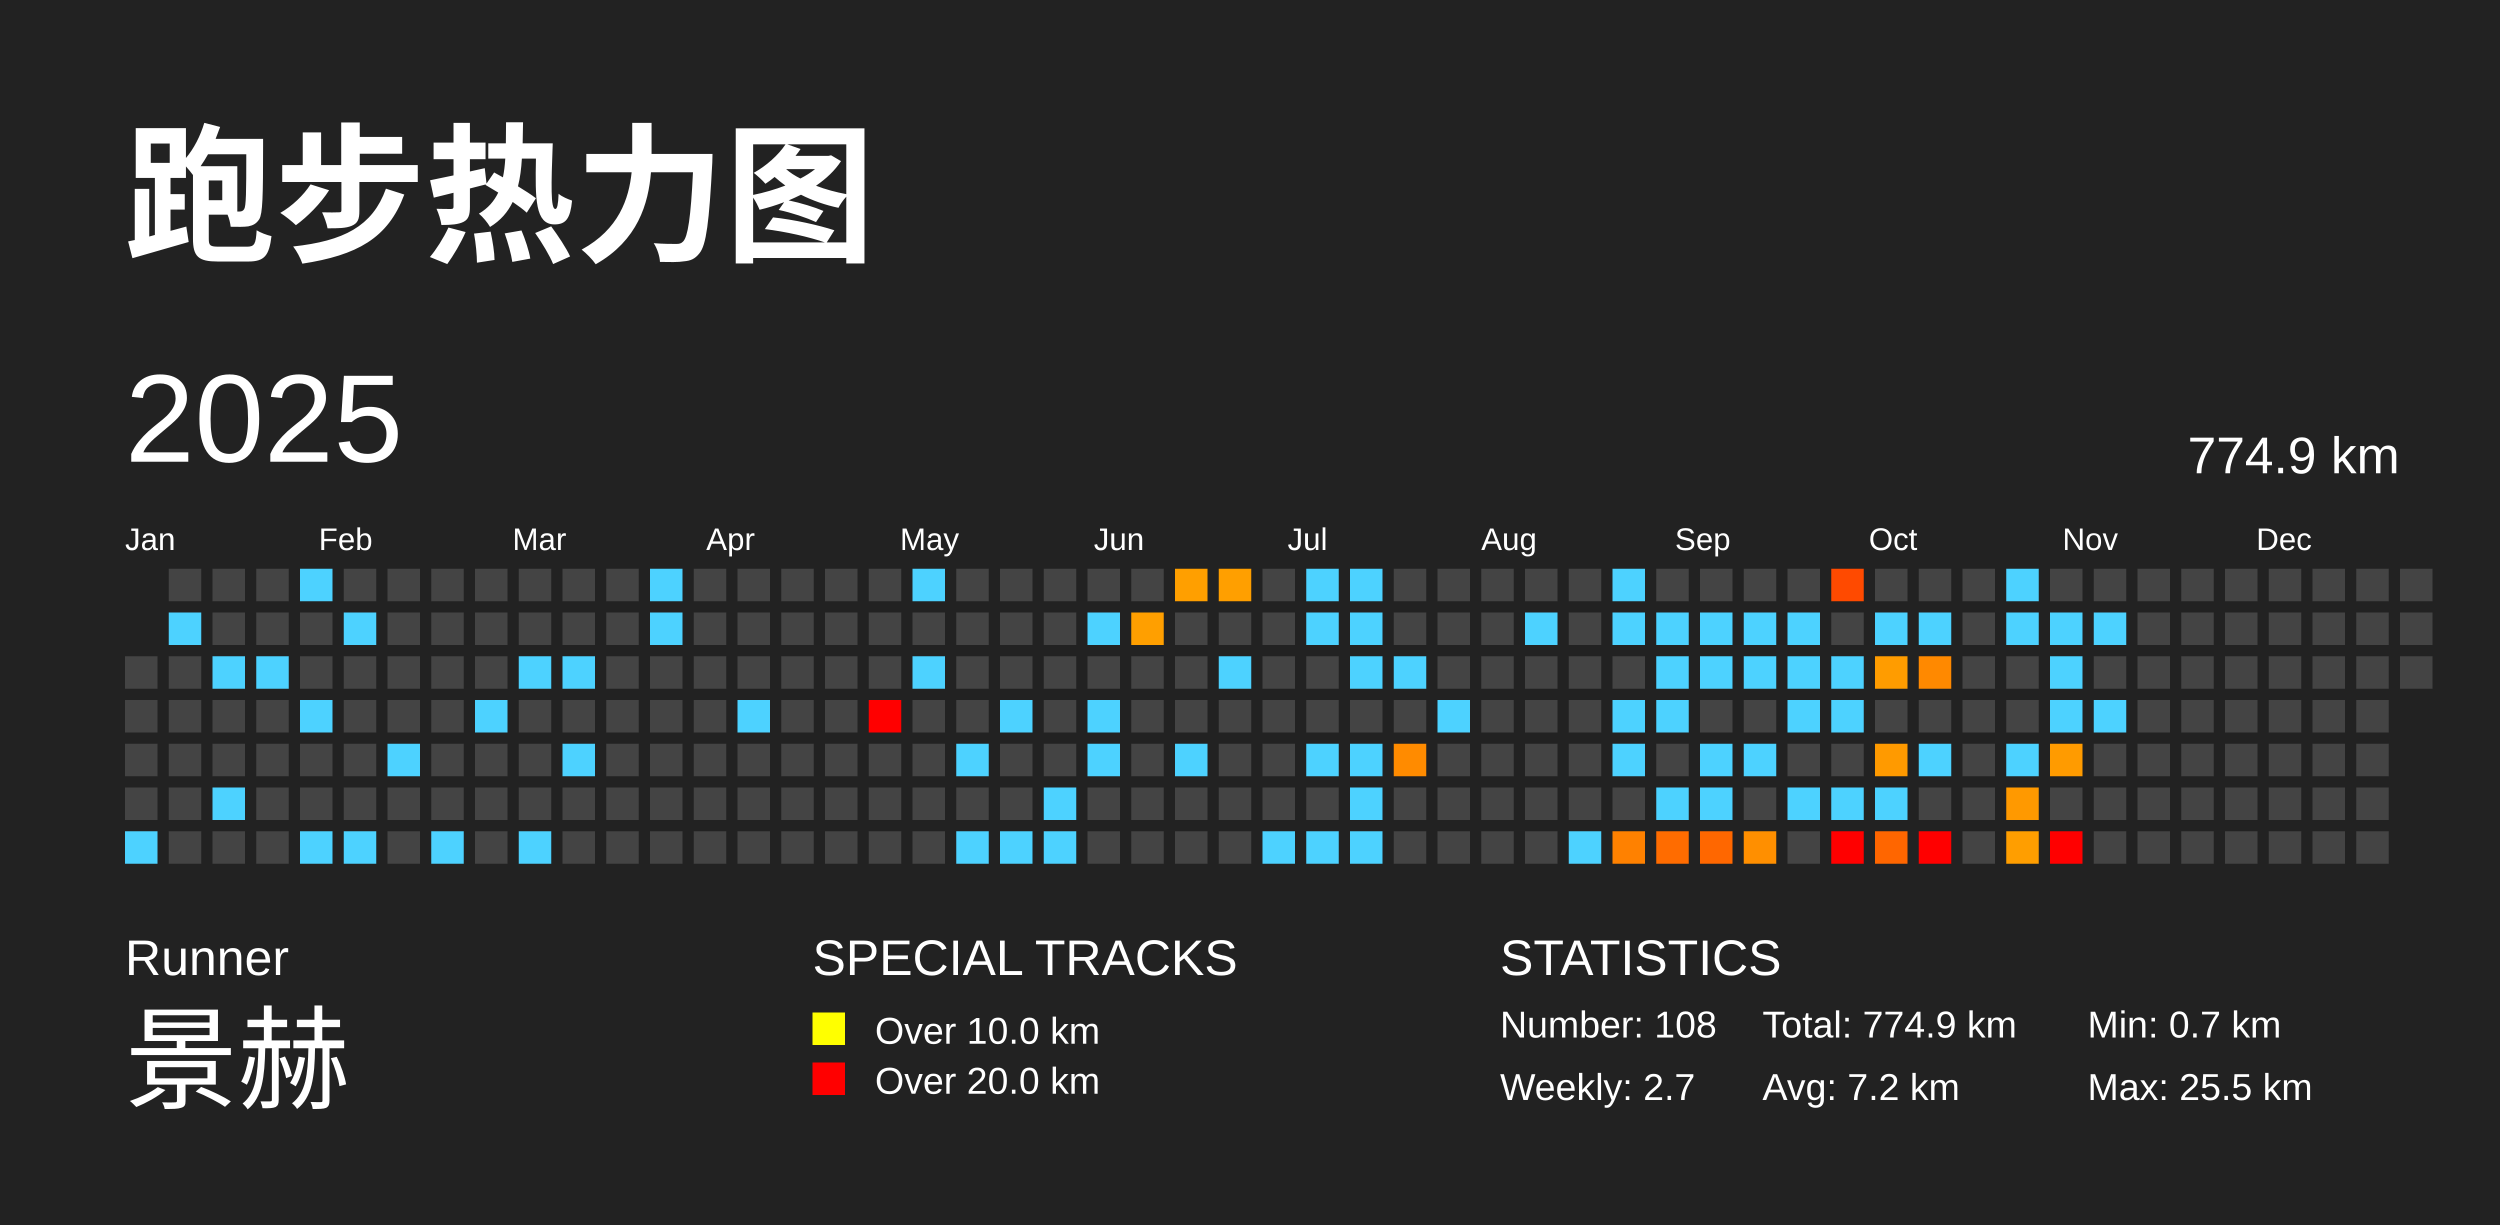
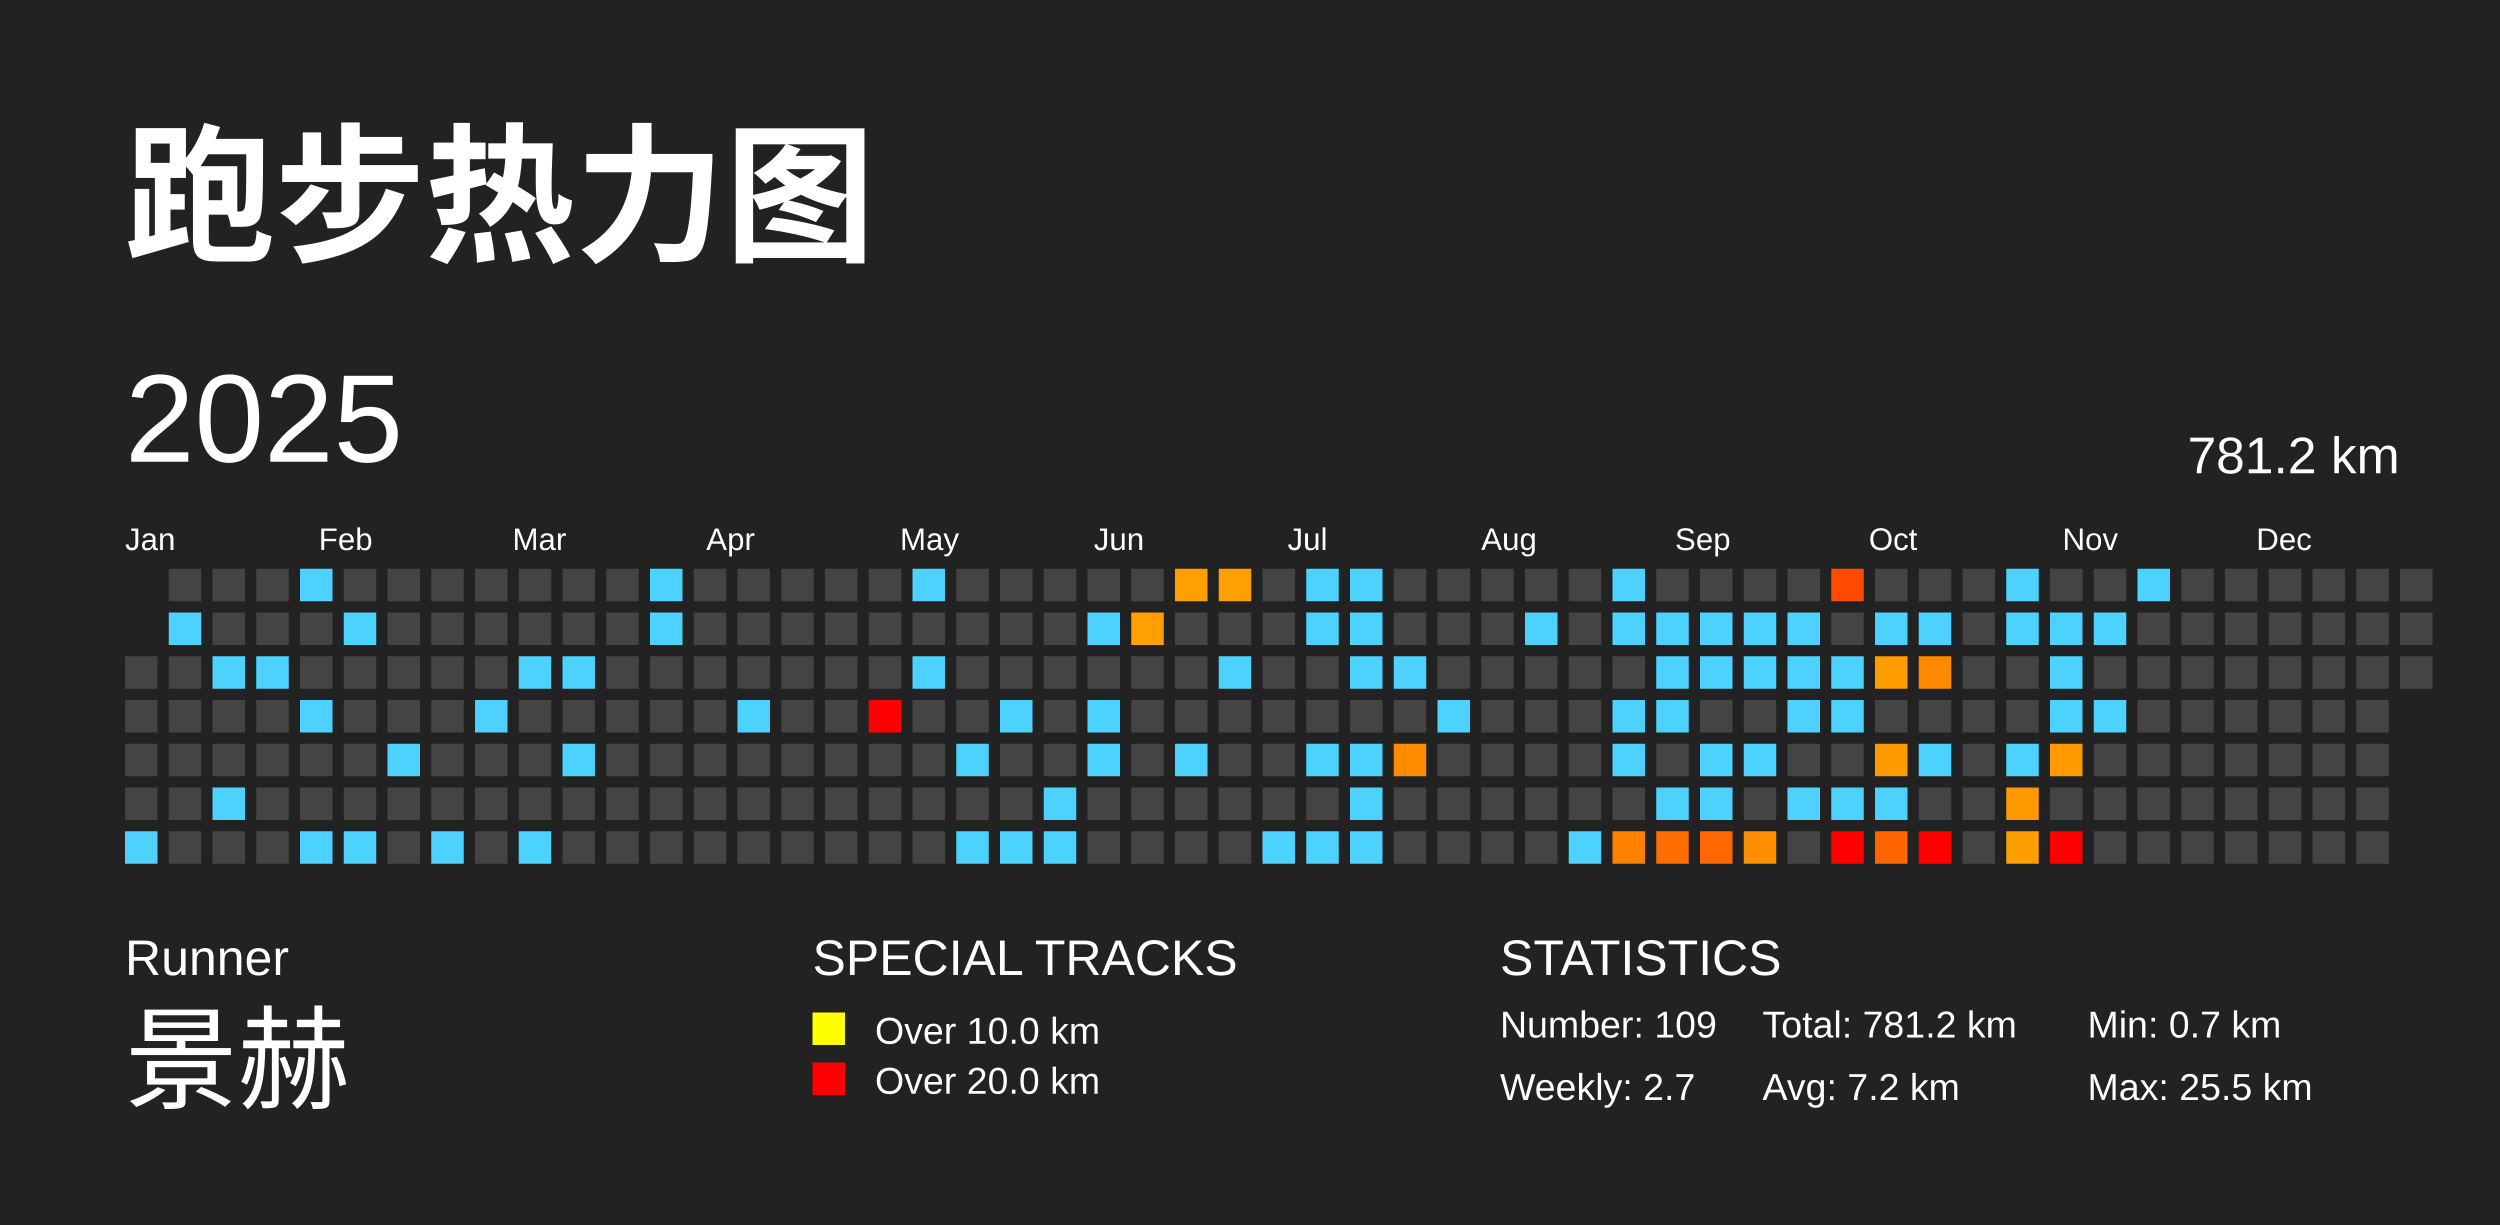
<svg xmlns="http://www.w3.org/2000/svg" baseProfile="full" height="98mm" version="1.1" viewBox="0,0,200,98" width="200mm">
  <defs />
  <rect fill="#222222" height="98" width="200" x="0" y="0" />
  <text fill="#FFFFFF" style="font-size:12px; font-family:Arial; font-weight:bold;" x="10" y="20">跑步热力图</text>
  <text fill="#FFFFFF" style="font-size:4px; font-family:Arial" x="10" y="78">Runner</text>
  <text fill="#FFFFFF" style="font-size:9px; font-family:Arial" x="10" y="88">景赫</text>
  <text fill="#FFFFFF" style="font-size:4px; font-family:Arial" x="65" y="78">SPECIAL TRACKS</text>
  <rect fill="yellow" height="2.6" width="2.6" x="65" y="81" />
  <text fill="#FFFFFF" style="font-size:3px; font-family:Arial" x="70" y="83.5">Over 10.0 km</text>
  <rect fill="red" height="2.6" width="2.6" x="65" y="85" />
  <text fill="#FFFFFF" style="font-size:3px; font-family:Arial" x="70" y="87.5">Over 20.0 km</text>
  <text fill="#FFFFFF" style="font-size:4px; font-family:Arial" x="120" y="78">STATISTICS</text>
-   <text fill="#FFFFFF" style="font-size:3px; font-family:Arial" x="120" y="83">Number: 108</text>
+   <text fill="#FFFFFF" style="font-size:3px; font-family:Arial" x="120" y="83">Number: 109</text>
  <text fill="#FFFFFF" style="font-size:3px; font-family:Arial" x="120" y="88">Weekly: 2.7</text>
-   <text fill="#FFFFFF" style="font-size:3px; font-family:Arial" x="141" y="83">Total: 774.9 km</text>
+   <text fill="#FFFFFF" style="font-size:3px; font-family:Arial" x="141" y="83">Total: 781.2 km</text>
  <text fill="#FFFFFF" style="font-size:3px; font-family:Arial" x="141" y="88">Avg: 7.2 km</text>
  <text fill="#FFFFFF" style="font-size:3px; font-family:Arial" x="167" y="83">Min: 0.7 km</text>
  <text fill="#FFFFFF" style="font-size:3px; font-family:Arial" x="167" y="88">Max: 25.5 km</text>
  <text dominant-baseline="hanging" fill="#FFFFFF" style="font-size:10.0px; font-family:Arial;" x="10" y="30">2025</text>
-   <text dominant-baseline="hanging" fill="#FFFFFF" style="font-size:4.125px; font-family:Arial;" x="175" y="35">774.9 km</text>
+   <text dominant-baseline="hanging" fill="#FFFFFF" style="font-size:4.125px; font-family:Arial;" x="175" y="35">781.2 km</text>
  <text fill="#FFFFFF" style="font-size:2.5px; font-family:Arial" x="10.0" y="44">Jan</text>
  <text fill="#FFFFFF" style="font-size:2.5px; font-family:Arial" x="25.5" y="44">Feb</text>
  <text fill="#FFFFFF" style="font-size:2.5px; font-family:Arial" x="41.0" y="44">Mar</text>
  <text fill="#FFFFFF" style="font-size:2.5px; font-family:Arial" x="56.5" y="44">Apr</text>
  <text fill="#FFFFFF" style="font-size:2.5px; font-family:Arial" x="72.0" y="44">May</text>
  <text fill="#FFFFFF" style="font-size:2.5px; font-family:Arial" x="87.5" y="44">Jun</text>
  <text fill="#FFFFFF" style="font-size:2.5px; font-family:Arial" x="103.0" y="44">Jul</text>
  <text fill="#FFFFFF" style="font-size:2.5px; font-family:Arial" x="118.5" y="44">Aug</text>
  <text fill="#FFFFFF" style="font-size:2.5px; font-family:Arial" x="134.0" y="44">Sep</text>
  <text fill="#FFFFFF" style="font-size:2.5px; font-family:Arial" x="149.5" y="44">Oct</text>
  <text fill="#FFFFFF" style="font-size:2.5px; font-family:Arial" x="165.0" y="44">Nov</text>
  <text fill="#FFFFFF" style="font-size:2.5px; font-family:Arial" x="180.5" y="44">Dec</text>
  <rect fill="#444444" height="2.6" width="2.6" x="10.0" y="52.5" />
  <rect fill="#444444" height="2.6" width="2.6" x="10.0" y="56.0" />
  <rect fill="#444444" height="2.6" width="2.6" x="10.0" y="59.5" />
  <rect fill="#444444" height="2.6" width="2.6" x="10.0" y="63.0" />
  <rect fill="#4dd2ff" height="2.6" width="2.6" x="10.0" y="66.5" />
  <rect fill="#444444" height="2.6" width="2.6" x="13.5" y="45.5" />
  <rect fill="#4dd2ff" height="2.6" width="2.6" x="13.5" y="49.0" />
  <rect fill="#444444" height="2.6" width="2.6" x="13.5" y="52.5" />
  <rect fill="#444444" height="2.6" width="2.6" x="13.5" y="56.0" />
  <rect fill="#444444" height="2.6" width="2.6" x="13.5" y="59.5" />
  <rect fill="#444444" height="2.6" width="2.6" x="13.5" y="63.0" />
  <rect fill="#444444" height="2.6" width="2.6" x="13.5" y="66.5" />
  <rect fill="#444444" height="2.6" width="2.6" x="17.0" y="45.5" />
  <rect fill="#444444" height="2.6" width="2.6" x="17.0" y="49.0" />
  <rect fill="#4dd2ff" height="2.6" width="2.6" x="17.0" y="52.5" />
  <rect fill="#444444" height="2.6" width="2.6" x="17.0" y="56.0" />
  <rect fill="#444444" height="2.6" width="2.6" x="17.0" y="59.5" />
  <rect fill="#4dd2ff" height="2.6" width="2.6" x="17.0" y="63.0" />
  <rect fill="#444444" height="2.6" width="2.6" x="17.0" y="66.5" />
  <rect fill="#444444" height="2.6" width="2.6" x="20.5" y="45.5" />
  <rect fill="#444444" height="2.6" width="2.6" x="20.5" y="49.0" />
  <rect fill="#4dd2ff" height="2.6" width="2.6" x="20.5" y="52.5" />
  <rect fill="#444444" height="2.6" width="2.6" x="20.5" y="56.0" />
  <rect fill="#444444" height="2.6" width="2.6" x="20.5" y="59.5" />
  <rect fill="#444444" height="2.6" width="2.6" x="20.5" y="63.0" />
  <rect fill="#444444" height="2.6" width="2.6" x="20.5" y="66.5" />
  <rect fill="#4dd2ff" height="2.6" width="2.6" x="24.0" y="45.5" />
  <rect fill="#444444" height="2.6" width="2.6" x="24.0" y="49.0" />
  <rect fill="#444444" height="2.6" width="2.6" x="24.0" y="52.5" />
  <rect fill="#4dd2ff" height="2.6" width="2.6" x="24.0" y="56.0" />
  <rect fill="#444444" height="2.6" width="2.6" x="24.0" y="59.5" />
  <rect fill="#444444" height="2.6" width="2.6" x="24.0" y="63.0" />
  <rect fill="#4dd2ff" height="2.6" width="2.6" x="24.0" y="66.5" />
  <rect fill="#444444" height="2.6" width="2.6" x="27.5" y="45.5" />
  <rect fill="#4dd2ff" height="2.6" width="2.6" x="27.5" y="49.0" />
  <rect fill="#444444" height="2.6" width="2.6" x="27.5" y="52.5" />
  <rect fill="#444444" height="2.6" width="2.6" x="27.5" y="56.0" />
  <rect fill="#444444" height="2.6" width="2.6" x="27.5" y="59.5" />
  <rect fill="#444444" height="2.6" width="2.6" x="27.5" y="63.0" />
  <rect fill="#4dd2ff" height="2.6" width="2.6" x="27.5" y="66.5" />
  <rect fill="#444444" height="2.6" width="2.6" x="31.0" y="45.5" />
  <rect fill="#444444" height="2.6" width="2.6" x="31.0" y="49.0" />
  <rect fill="#444444" height="2.6" width="2.6" x="31.0" y="52.5" />
  <rect fill="#444444" height="2.6" width="2.6" x="31.0" y="56.0" />
  <rect fill="#4dd2ff" height="2.6" width="2.6" x="31.0" y="59.5" />
  <rect fill="#444444" height="2.6" width="2.6" x="31.0" y="63.0" />
  <rect fill="#444444" height="2.6" width="2.6" x="31.0" y="66.5" />
  <rect fill="#444444" height="2.6" width="2.6" x="34.5" y="45.5" />
  <rect fill="#444444" height="2.6" width="2.6" x="34.5" y="49.0" />
  <rect fill="#444444" height="2.6" width="2.6" x="34.5" y="52.5" />
  <rect fill="#444444" height="2.6" width="2.6" x="34.5" y="56.0" />
  <rect fill="#444444" height="2.6" width="2.6" x="34.5" y="59.5" />
  <rect fill="#444444" height="2.6" width="2.6" x="34.5" y="63.0" />
  <rect fill="#4dd2ff" height="2.6" width="2.6" x="34.5" y="66.5" />
  <rect fill="#444444" height="2.6" width="2.6" x="38.0" y="45.5" />
  <rect fill="#444444" height="2.6" width="2.6" x="38.0" y="49.0" />
  <rect fill="#444444" height="2.6" width="2.6" x="38.0" y="52.5" />
  <rect fill="#4dd2ff" height="2.6" width="2.6" x="38.0" y="56.0" />
  <rect fill="#444444" height="2.6" width="2.6" x="38.0" y="59.5" />
  <rect fill="#444444" height="2.6" width="2.6" x="38.0" y="63.0" />
  <rect fill="#444444" height="2.6" width="2.6" x="38.0" y="66.5" />
  <rect fill="#444444" height="2.6" width="2.6" x="41.5" y="45.5" />
  <rect fill="#444444" height="2.6" width="2.6" x="41.5" y="49.0" />
  <rect fill="#4dd2ff" height="2.6" width="2.6" x="41.5" y="52.5" />
  <rect fill="#444444" height="2.6" width="2.6" x="41.5" y="56.0" />
  <rect fill="#444444" height="2.6" width="2.6" x="41.5" y="59.5" />
  <rect fill="#444444" height="2.6" width="2.6" x="41.5" y="63.0" />
  <rect fill="#4dd2ff" height="2.6" width="2.6" x="41.5" y="66.5" />
  <rect fill="#444444" height="2.6" width="2.6" x="45.0" y="45.5" />
  <rect fill="#444444" height="2.6" width="2.6" x="45.0" y="49.0" />
  <rect fill="#4dd2ff" height="2.6" width="2.6" x="45.0" y="52.5" />
  <rect fill="#444444" height="2.6" width="2.6" x="45.0" y="56.0" />
  <rect fill="#4dd2ff" height="2.6" width="2.6" x="45.0" y="59.5" />
  <rect fill="#444444" height="2.6" width="2.6" x="45.0" y="63.0" />
  <rect fill="#444444" height="2.6" width="2.6" x="45.0" y="66.5" />
  <rect fill="#444444" height="2.6" width="2.6" x="48.5" y="45.5" />
  <rect fill="#444444" height="2.6" width="2.6" x="48.5" y="49.0" />
  <rect fill="#444444" height="2.6" width="2.6" x="48.5" y="52.5" />
  <rect fill="#444444" height="2.6" width="2.6" x="48.5" y="56.0" />
  <rect fill="#444444" height="2.6" width="2.6" x="48.5" y="59.5" />
  <rect fill="#444444" height="2.6" width="2.6" x="48.5" y="63.0" />
  <rect fill="#444444" height="2.6" width="2.6" x="48.5" y="66.5" />
  <rect fill="#4dd2ff" height="2.6" width="2.6" x="52.0" y="45.5" />
  <rect fill="#4dd2ff" height="2.6" width="2.6" x="52.0" y="49.0" />
  <rect fill="#444444" height="2.6" width="2.6" x="52.0" y="52.5" />
  <rect fill="#444444" height="2.6" width="2.6" x="52.0" y="56.0" />
  <rect fill="#444444" height="2.6" width="2.6" x="52.0" y="59.5" />
  <rect fill="#444444" height="2.6" width="2.6" x="52.0" y="63.0" />
  <rect fill="#444444" height="2.6" width="2.6" x="52.0" y="66.5" />
  <rect fill="#444444" height="2.6" width="2.6" x="55.5" y="45.5" />
  <rect fill="#444444" height="2.6" width="2.6" x="55.5" y="49.0" />
  <rect fill="#444444" height="2.6" width="2.6" x="55.5" y="52.5" />
  <rect fill="#444444" height="2.6" width="2.6" x="55.5" y="56.0" />
  <rect fill="#444444" height="2.6" width="2.6" x="55.5" y="59.5" />
  <rect fill="#444444" height="2.6" width="2.6" x="55.5" y="63.0" />
  <rect fill="#444444" height="2.6" width="2.6" x="55.5" y="66.5" />
  <rect fill="#444444" height="2.6" width="2.6" x="59.0" y="45.5" />
  <rect fill="#444444" height="2.6" width="2.6" x="59.0" y="49.0" />
  <rect fill="#444444" height="2.6" width="2.6" x="59.0" y="52.5" />
  <rect fill="#4dd2ff" height="2.6" width="2.6" x="59.0" y="56.0" />
  <rect fill="#444444" height="2.6" width="2.6" x="59.0" y="59.5" />
  <rect fill="#444444" height="2.6" width="2.6" x="59.0" y="63.0" />
  <rect fill="#444444" height="2.6" width="2.6" x="59.0" y="66.5" />
  <rect fill="#444444" height="2.6" width="2.6" x="62.5" y="45.5" />
  <rect fill="#444444" height="2.6" width="2.6" x="62.5" y="49.0" />
  <rect fill="#444444" height="2.6" width="2.6" x="62.5" y="52.5" />
  <rect fill="#444444" height="2.6" width="2.6" x="62.5" y="56.0" />
  <rect fill="#444444" height="2.6" width="2.6" x="62.5" y="59.5" />
  <rect fill="#444444" height="2.6" width="2.6" x="62.5" y="63.0" />
  <rect fill="#444444" height="2.6" width="2.6" x="62.5" y="66.5" />
  <rect fill="#444444" height="2.6" width="2.6" x="66.0" y="45.5" />
  <rect fill="#444444" height="2.6" width="2.6" x="66.0" y="49.0" />
  <rect fill="#444444" height="2.6" width="2.6" x="66.0" y="52.5" />
  <rect fill="#444444" height="2.6" width="2.6" x="66.0" y="56.0" />
  <rect fill="#444444" height="2.6" width="2.6" x="66.0" y="59.5" />
  <rect fill="#444444" height="2.6" width="2.6" x="66.0" y="63.0" />
  <rect fill="#444444" height="2.6" width="2.6" x="66.0" y="66.5" />
  <rect fill="#444444" height="2.6" width="2.6" x="69.5" y="45.5" />
  <rect fill="#444444" height="2.6" width="2.6" x="69.5" y="49.0" />
  <rect fill="#444444" height="2.6" width="2.6" x="69.5" y="52.5" />
  <rect fill="red" height="2.6" width="2.6" x="69.5" y="56.0" />
  <rect fill="#444444" height="2.6" width="2.6" x="69.5" y="59.5" />
  <rect fill="#444444" height="2.6" width="2.6" x="69.5" y="63.0" />
  <rect fill="#444444" height="2.6" width="2.6" x="69.5" y="66.5" />
  <rect fill="#4dd2ff" height="2.6" width="2.6" x="73.0" y="45.5" />
  <rect fill="#444444" height="2.6" width="2.6" x="73.0" y="49.0" />
  <rect fill="#4dd2ff" height="2.6" width="2.6" x="73.0" y="52.5" />
  <rect fill="#444444" height="2.6" width="2.6" x="73.0" y="56.0" />
  <rect fill="#444444" height="2.6" width="2.6" x="73.0" y="59.5" />
  <rect fill="#444444" height="2.6" width="2.6" x="73.0" y="63.0" />
  <rect fill="#444444" height="2.6" width="2.6" x="73.0" y="66.5" />
  <rect fill="#444444" height="2.6" width="2.6" x="76.5" y="45.5" />
  <rect fill="#444444" height="2.6" width="2.6" x="76.5" y="49.0" />
  <rect fill="#444444" height="2.6" width="2.6" x="76.5" y="52.5" />
  <rect fill="#444444" height="2.6" width="2.6" x="76.5" y="56.0" />
  <rect fill="#4dd2ff" height="2.6" width="2.6" x="76.5" y="59.5" />
  <rect fill="#444444" height="2.6" width="2.6" x="76.5" y="63.0" />
  <rect fill="#4dd2ff" height="2.6" width="2.6" x="76.5" y="66.5" />
  <rect fill="#444444" height="2.6" width="2.6" x="80.0" y="45.5" />
  <rect fill="#444444" height="2.6" width="2.6" x="80.0" y="49.0" />
  <rect fill="#444444" height="2.6" width="2.6" x="80.0" y="52.5" />
  <rect fill="#4dd2ff" height="2.6" width="2.6" x="80.0" y="56.0" />
  <rect fill="#444444" height="2.6" width="2.6" x="80.0" y="59.5" />
  <rect fill="#444444" height="2.6" width="2.6" x="80.0" y="63.0" />
  <rect fill="#4dd2ff" height="2.6" width="2.6" x="80.0" y="66.5" />
  <rect fill="#444444" height="2.6" width="2.6" x="83.5" y="45.5" />
  <rect fill="#444444" height="2.6" width="2.6" x="83.5" y="49.0" />
  <rect fill="#444444" height="2.6" width="2.6" x="83.5" y="52.5" />
  <rect fill="#444444" height="2.6" width="2.6" x="83.5" y="56.0" />
  <rect fill="#444444" height="2.6" width="2.6" x="83.5" y="59.5" />
  <rect fill="#4dd2ff" height="2.6" width="2.6" x="83.5" y="63.0" />
  <rect fill="#4dd2ff" height="2.6" width="2.6" x="83.5" y="66.5" />
  <rect fill="#444444" height="2.6" width="2.6" x="87.0" y="45.5" />
  <rect fill="#4dd2ff" height="2.6" width="2.6" x="87.0" y="49.0" />
  <rect fill="#444444" height="2.6" width="2.6" x="87.0" y="52.5" />
  <rect fill="#4dd2ff" height="2.6" width="2.6" x="87.0" y="56.0" />
  <rect fill="#4dd2ff" height="2.6" width="2.6" x="87.0" y="59.5" />
  <rect fill="#444444" height="2.6" width="2.6" x="87.0" y="63.0" />
  <rect fill="#444444" height="2.6" width="2.6" x="87.0" y="66.5" />
  <rect fill="#444444" height="2.6" width="2.6" x="90.5" y="45.5" />
  <rect fill="#ff9f00" height="2.6" width="2.6" x="90.5" y="49.0" />
  <rect fill="#444444" height="2.6" width="2.6" x="90.5" y="52.5" />
  <rect fill="#444444" height="2.6" width="2.6" x="90.5" y="56.0" />
  <rect fill="#444444" height="2.6" width="2.6" x="90.5" y="59.5" />
  <rect fill="#444444" height="2.6" width="2.6" x="90.5" y="63.0" />
  <rect fill="#444444" height="2.6" width="2.6" x="90.5" y="66.5" />
  <rect fill="#ff9f00" height="2.6" width="2.6" x="94.0" y="45.5" />
  <rect fill="#444444" height="2.6" width="2.6" x="94.0" y="49.0" />
  <rect fill="#444444" height="2.6" width="2.6" x="94.0" y="52.5" />
  <rect fill="#444444" height="2.6" width="2.6" x="94.0" y="56.0" />
  <rect fill="#4dd2ff" height="2.6" width="2.6" x="94.0" y="59.5" />
  <rect fill="#444444" height="2.6" width="2.6" x="94.0" y="63.0" />
  <rect fill="#444444" height="2.6" width="2.6" x="94.0" y="66.5" />
  <rect fill="#ff9f00" height="2.6" width="2.6" x="97.5" y="45.5" />
  <rect fill="#444444" height="2.6" width="2.6" x="97.5" y="49.0" />
  <rect fill="#4dd2ff" height="2.6" width="2.6" x="97.5" y="52.5" />
  <rect fill="#444444" height="2.6" width="2.6" x="97.5" y="56.0" />
  <rect fill="#444444" height="2.6" width="2.6" x="97.5" y="59.5" />
  <rect fill="#444444" height="2.6" width="2.6" x="97.5" y="63.0" />
  <rect fill="#444444" height="2.6" width="2.6" x="97.5" y="66.5" />
  <rect fill="#444444" height="2.6" width="2.6" x="101.0" y="45.5" />
  <rect fill="#444444" height="2.6" width="2.6" x="101.0" y="49.0" />
  <rect fill="#444444" height="2.6" width="2.6" x="101.0" y="52.5" />
  <rect fill="#444444" height="2.6" width="2.6" x="101.0" y="56.0" />
  <rect fill="#444444" height="2.6" width="2.6" x="101.0" y="59.5" />
  <rect fill="#444444" height="2.6" width="2.6" x="101.0" y="63.0" />
  <rect fill="#4dd2ff" height="2.6" width="2.6" x="101.0" y="66.5" />
  <rect fill="#4dd2ff" height="2.6" width="2.6" x="104.5" y="45.5" />
  <rect fill="#4dd2ff" height="2.6" width="2.6" x="104.5" y="49.0" />
  <rect fill="#444444" height="2.6" width="2.6" x="104.5" y="52.5" />
  <rect fill="#444444" height="2.6" width="2.6" x="104.5" y="56.0" />
  <rect fill="#4dd2ff" height="2.6" width="2.6" x="104.5" y="59.5" />
  <rect fill="#444444" height="2.6" width="2.6" x="104.5" y="63.0" />
  <rect fill="#4dd2ff" height="2.6" width="2.6" x="104.5" y="66.5" />
  <rect fill="#4dd2ff" height="2.6" width="2.6" x="108.0" y="45.5" />
  <rect fill="#4dd2ff" height="2.6" width="2.6" x="108.0" y="49.0" />
  <rect fill="#4dd2ff" height="2.6" width="2.6" x="108.0" y="52.5" />
  <rect fill="#444444" height="2.6" width="2.6" x="108.0" y="56.0" />
  <rect fill="#4dd2ff" height="2.6" width="2.6" x="108.0" y="59.5" />
  <rect fill="#4dd2ff" height="2.6" width="2.6" x="108.0" y="63.0" />
  <rect fill="#4dd2ff" height="2.6" width="2.6" x="108.0" y="66.5" />
  <rect fill="#444444" height="2.6" width="2.6" x="111.5" y="45.5" />
  <rect fill="#444444" height="2.6" width="2.6" x="111.5" y="49.0" />
  <rect fill="#4dd2ff" height="2.6" width="2.6" x="111.5" y="52.5" />
  <rect fill="#444444" height="2.6" width="2.6" x="111.5" y="56.0" />
  <rect fill="#ff8b00" height="2.6" width="2.6" x="111.5" y="59.5" />
  <rect fill="#444444" height="2.6" width="2.6" x="111.5" y="63.0" />
  <rect fill="#444444" height="2.6" width="2.6" x="111.5" y="66.5" />
  <rect fill="#444444" height="2.6" width="2.6" x="115.0" y="45.5" />
  <rect fill="#444444" height="2.6" width="2.6" x="115.0" y="49.0" />
  <rect fill="#444444" height="2.6" width="2.6" x="115.0" y="52.5" />
  <rect fill="#4dd2ff" height="2.6" width="2.6" x="115.0" y="56.0" />
  <rect fill="#444444" height="2.6" width="2.6" x="115.0" y="59.5" />
  <rect fill="#444444" height="2.6" width="2.6" x="115.0" y="63.0" />
  <rect fill="#444444" height="2.6" width="2.6" x="115.0" y="66.5" />
  <rect fill="#444444" height="2.6" width="2.6" x="118.5" y="45.5" />
  <rect fill="#444444" height="2.6" width="2.6" x="118.5" y="49.0" />
  <rect fill="#444444" height="2.6" width="2.6" x="118.5" y="52.5" />
  <rect fill="#444444" height="2.6" width="2.6" x="118.5" y="56.0" />
  <rect fill="#444444" height="2.6" width="2.6" x="118.5" y="59.5" />
  <rect fill="#444444" height="2.6" width="2.6" x="118.5" y="63.0" />
  <rect fill="#444444" height="2.6" width="2.6" x="118.5" y="66.5" />
  <rect fill="#444444" height="2.6" width="2.6" x="122.0" y="45.5" />
  <rect fill="#4dd2ff" height="2.6" width="2.6" x="122.0" y="49.0" />
  <rect fill="#444444" height="2.6" width="2.6" x="122.0" y="52.5" />
  <rect fill="#444444" height="2.6" width="2.6" x="122.0" y="56.0" />
  <rect fill="#444444" height="2.6" width="2.6" x="122.0" y="59.5" />
  <rect fill="#444444" height="2.6" width="2.6" x="122.0" y="63.0" />
  <rect fill="#444444" height="2.6" width="2.6" x="122.0" y="66.5" />
  <rect fill="#444444" height="2.6" width="2.6" x="125.5" y="45.5" />
  <rect fill="#444444" height="2.6" width="2.6" x="125.5" y="49.0" />
  <rect fill="#444444" height="2.6" width="2.6" x="125.5" y="52.5" />
  <rect fill="#444444" height="2.6" width="2.6" x="125.5" y="56.0" />
  <rect fill="#444444" height="2.6" width="2.6" x="125.5" y="59.5" />
  <rect fill="#444444" height="2.6" width="2.6" x="125.5" y="63.0" />
  <rect fill="#4dd2ff" height="2.6" width="2.6" x="125.5" y="66.5" />
  <rect fill="#4dd2ff" height="2.6" width="2.6" x="129.0" y="45.5" />
  <rect fill="#4dd2ff" height="2.6" width="2.6" x="129.0" y="49.0" />
  <rect fill="#444444" height="2.6" width="2.6" x="129.0" y="52.5" />
  <rect fill="#4dd2ff" height="2.6" width="2.6" x="129.0" y="56.0" />
  <rect fill="#4dd2ff" height="2.6" width="2.6" x="129.0" y="59.5" />
  <rect fill="#444444" height="2.6" width="2.6" x="129.0" y="63.0" />
  <rect fill="#ff8100" height="2.6" width="2.6" x="129.0" y="66.5" />
  <rect fill="#444444" height="2.6" width="2.6" x="132.5" y="45.5" />
  <rect fill="#4dd2ff" height="2.6" width="2.6" x="132.5" y="49.0" />
  <rect fill="#4dd2ff" height="2.6" width="2.6" x="132.5" y="52.5" />
  <rect fill="#4dd2ff" height="2.6" width="2.6" x="132.5" y="56.0" />
  <rect fill="#444444" height="2.6" width="2.6" x="132.5" y="59.5" />
  <rect fill="#4dd2ff" height="2.6" width="2.6" x="132.5" y="63.0" />
  <rect fill="#ff6c00" height="2.6" width="2.6" x="132.5" y="66.5" />
  <rect fill="#444444" height="2.6" width="2.6" x="136.0" y="45.5" />
  <rect fill="#4dd2ff" height="2.6" width="2.6" x="136.0" y="49.0" />
  <rect fill="#4dd2ff" height="2.6" width="2.6" x="136.0" y="52.5" />
  <rect fill="#444444" height="2.6" width="2.6" x="136.0" y="56.0" />
  <rect fill="#4dd2ff" height="2.6" width="2.6" x="136.0" y="59.5" />
  <rect fill="#4dd2ff" height="2.6" width="2.6" x="136.0" y="63.0" />
  <rect fill="#ff6700" height="2.6" width="2.6" x="136.0" y="66.5" />
  <rect fill="#444444" height="2.6" width="2.6" x="139.5" y="45.5" />
  <rect fill="#4dd2ff" height="2.6" width="2.6" x="139.5" y="49.0" />
  <rect fill="#4dd2ff" height="2.6" width="2.6" x="139.5" y="52.5" />
  <rect fill="#444444" height="2.6" width="2.6" x="139.5" y="56.0" />
  <rect fill="#4dd2ff" height="2.6" width="2.6" x="139.5" y="59.5" />
  <rect fill="#444444" height="2.6" width="2.6" x="139.5" y="63.0" />
  <rect fill="#ff8f00" height="2.6" width="2.6" x="139.5" y="66.5" />
  <rect fill="#444444" height="2.6" width="2.6" x="143.0" y="45.5" />
  <rect fill="#4dd2ff" height="2.6" width="2.6" x="143.0" y="49.0" />
  <rect fill="#4dd2ff" height="2.6" width="2.6" x="143.0" y="52.5" />
  <rect fill="#4dd2ff" height="2.6" width="2.6" x="143.0" y="56.0" />
  <rect fill="#444444" height="2.6" width="2.6" x="143.0" y="59.5" />
  <rect fill="#4dd2ff" height="2.6" width="2.6" x="143.0" y="63.0" />
  <rect fill="#444444" height="2.6" width="2.6" x="143.0" y="66.5" />
  <rect fill="#ff4a00" height="2.6" width="2.6" x="146.5" y="45.5" />
  <rect fill="#444444" height="2.6" width="2.6" x="146.5" y="49.0" />
  <rect fill="#4dd2ff" height="2.6" width="2.6" x="146.5" y="52.5" />
  <rect fill="#4dd2ff" height="2.6" width="2.6" x="146.5" y="56.0" />
  <rect fill="#444444" height="2.6" width="2.6" x="146.5" y="59.5" />
  <rect fill="#4dd2ff" height="2.6" width="2.6" x="146.5" y="63.0" />
  <rect fill="red" height="2.6" width="2.6" x="146.5" y="66.5" />
  <rect fill="#444444" height="2.6" width="2.6" x="150.0" y="45.5" />
  <rect fill="#4dd2ff" height="2.6" width="2.6" x="150.0" y="49.0" />
  <rect fill="#ff9c00" height="2.6" width="2.6" x="150.0" y="52.5" />
  <rect fill="#444444" height="2.6" width="2.6" x="150.0" y="56.0" />
  <rect fill="#ff9a00" height="2.6" width="2.6" x="150.0" y="59.5" />
  <rect fill="#4dd2ff" height="2.6" width="2.6" x="150.0" y="63.0" />
  <rect fill="#ff6600" height="2.6" width="2.6" x="150.0" y="66.5" />
  <rect fill="#444444" height="2.6" width="2.6" x="153.5" y="45.5" />
  <rect fill="#4dd2ff" height="2.6" width="2.6" x="153.5" y="49.0" />
  <rect fill="#ff8900" height="2.6" width="2.6" x="153.5" y="52.5" />
  <rect fill="#444444" height="2.6" width="2.6" x="153.5" y="56.0" />
  <rect fill="#4dd2ff" height="2.6" width="2.6" x="153.5" y="59.5" />
  <rect fill="#444444" height="2.6" width="2.6" x="153.5" y="63.0" />
  <rect fill="red" height="2.6" width="2.6" x="153.5" y="66.5" />
  <rect fill="#444444" height="2.6" width="2.6" x="157.0" y="45.5" />
  <rect fill="#444444" height="2.6" width="2.6" x="157.0" y="49.0" />
  <rect fill="#444444" height="2.6" width="2.6" x="157.0" y="52.5" />
  <rect fill="#444444" height="2.6" width="2.6" x="157.0" y="56.0" />
  <rect fill="#444444" height="2.6" width="2.6" x="157.0" y="59.5" />
  <rect fill="#444444" height="2.6" width="2.6" x="157.0" y="63.0" />
  <rect fill="#444444" height="2.6" width="2.6" x="157.0" y="66.5" />
  <rect fill="#4dd2ff" height="2.6" width="2.6" x="160.5" y="45.5" />
  <rect fill="#4dd2ff" height="2.6" width="2.6" x="160.5" y="49.0" />
  <rect fill="#444444" height="2.6" width="2.6" x="160.5" y="52.5" />
  <rect fill="#444444" height="2.6" width="2.6" x="160.5" y="56.0" />
  <rect fill="#4dd2ff" height="2.6" width="2.6" x="160.5" y="59.5" />
  <rect fill="#ff9900" height="2.6" width="2.6" x="160.5" y="63.0" />
  <rect fill="#ff9e00" height="2.6" width="2.6" x="160.5" y="66.5" />
  <rect fill="#444444" height="2.6" width="2.6" x="164.0" y="45.5" />
  <rect fill="#4dd2ff" height="2.6" width="2.6" x="164.0" y="49.0" />
  <rect fill="#4dd2ff" height="2.6" width="2.6" x="164.0" y="52.5" />
  <rect fill="#4dd2ff" height="2.6" width="2.6" x="164.0" y="56.0" />
  <rect fill="#ff9b00" height="2.6" width="2.6" x="164.0" y="59.5" />
  <rect fill="#444444" height="2.6" width="2.6" x="164.0" y="63.0" />
  <rect fill="red" height="2.6" width="2.6" x="164.0" y="66.5" />
  <rect fill="#444444" height="2.6" width="2.6" x="167.5" y="45.5" />
  <rect fill="#4dd2ff" height="2.6" width="2.6" x="167.5" y="49.0" />
  <rect fill="#444444" height="2.6" width="2.6" x="167.5" y="52.5" />
  <rect fill="#4dd2ff" height="2.6" width="2.6" x="167.5" y="56.0" />
  <rect fill="#444444" height="2.6" width="2.6" x="167.5" y="59.5" />
  <rect fill="#444444" height="2.6" width="2.6" x="167.5" y="63.0" />
  <rect fill="#444444" height="2.6" width="2.6" x="167.5" y="66.5" />
-   <rect fill="#444444" height="2.6" width="2.6" x="171.0" y="45.5" />
+   <rect fill="#4dd2ff" height="2.6" width="2.6" x="171.0" y="45.5" />
  <rect fill="#444444" height="2.6" width="2.6" x="171.0" y="49.0" />
  <rect fill="#444444" height="2.6" width="2.6" x="171.0" y="52.5" />
  <rect fill="#444444" height="2.6" width="2.6" x="171.0" y="56.0" />
  <rect fill="#444444" height="2.6" width="2.6" x="171.0" y="59.5" />
  <rect fill="#444444" height="2.6" width="2.6" x="171.0" y="63.0" />
  <rect fill="#444444" height="2.6" width="2.6" x="171.0" y="66.5" />
  <rect fill="#444444" height="2.6" width="2.6" x="174.5" y="45.5" />
  <rect fill="#444444" height="2.6" width="2.6" x="174.5" y="49.0" />
  <rect fill="#444444" height="2.6" width="2.6" x="174.5" y="52.5" />
  <rect fill="#444444" height="2.6" width="2.6" x="174.5" y="56.0" />
  <rect fill="#444444" height="2.6" width="2.6" x="174.5" y="59.5" />
  <rect fill="#444444" height="2.6" width="2.6" x="174.5" y="63.0" />
  <rect fill="#444444" height="2.6" width="2.6" x="174.5" y="66.5" />
  <rect fill="#444444" height="2.6" width="2.6" x="178.0" y="45.5" />
  <rect fill="#444444" height="2.6" width="2.6" x="178.0" y="49.0" />
  <rect fill="#444444" height="2.6" width="2.6" x="178.0" y="52.5" />
  <rect fill="#444444" height="2.6" width="2.6" x="178.0" y="56.0" />
  <rect fill="#444444" height="2.6" width="2.6" x="178.0" y="59.5" />
  <rect fill="#444444" height="2.6" width="2.6" x="178.0" y="63.0" />
  <rect fill="#444444" height="2.6" width="2.6" x="178.0" y="66.5" />
  <rect fill="#444444" height="2.6" width="2.6" x="181.5" y="45.5" />
  <rect fill="#444444" height="2.6" width="2.6" x="181.5" y="49.0" />
  <rect fill="#444444" height="2.6" width="2.6" x="181.5" y="52.5" />
  <rect fill="#444444" height="2.6" width="2.6" x="181.5" y="56.0" />
  <rect fill="#444444" height="2.6" width="2.6" x="181.5" y="59.5" />
  <rect fill="#444444" height="2.6" width="2.6" x="181.5" y="63.0" />
  <rect fill="#444444" height="2.6" width="2.6" x="181.5" y="66.5" />
  <rect fill="#444444" height="2.6" width="2.6" x="185.0" y="45.5" />
  <rect fill="#444444" height="2.6" width="2.6" x="185.0" y="49.0" />
  <rect fill="#444444" height="2.6" width="2.6" x="185.0" y="52.5" />
  <rect fill="#444444" height="2.6" width="2.6" x="185.0" y="56.0" />
  <rect fill="#444444" height="2.6" width="2.6" x="185.0" y="59.5" />
  <rect fill="#444444" height="2.6" width="2.6" x="185.0" y="63.0" />
  <rect fill="#444444" height="2.6" width="2.6" x="185.0" y="66.5" />
  <rect fill="#444444" height="2.6" width="2.6" x="188.5" y="45.5" />
  <rect fill="#444444" height="2.6" width="2.6" x="188.5" y="49.0" />
  <rect fill="#444444" height="2.6" width="2.6" x="188.5" y="52.5" />
  <rect fill="#444444" height="2.6" width="2.6" x="188.5" y="56.0" />
  <rect fill="#444444" height="2.6" width="2.6" x="188.5" y="59.5" />
  <rect fill="#444444" height="2.6" width="2.6" x="188.5" y="63.0" />
  <rect fill="#444444" height="2.6" width="2.6" x="188.5" y="66.5" />
  <rect fill="#444444" height="2.6" width="2.6" x="192.0" y="45.5" />
  <rect fill="#444444" height="2.6" width="2.6" x="192.0" y="49.0" />
  <rect fill="#444444" height="2.6" width="2.6" x="192.0" y="52.5" />
</svg>
